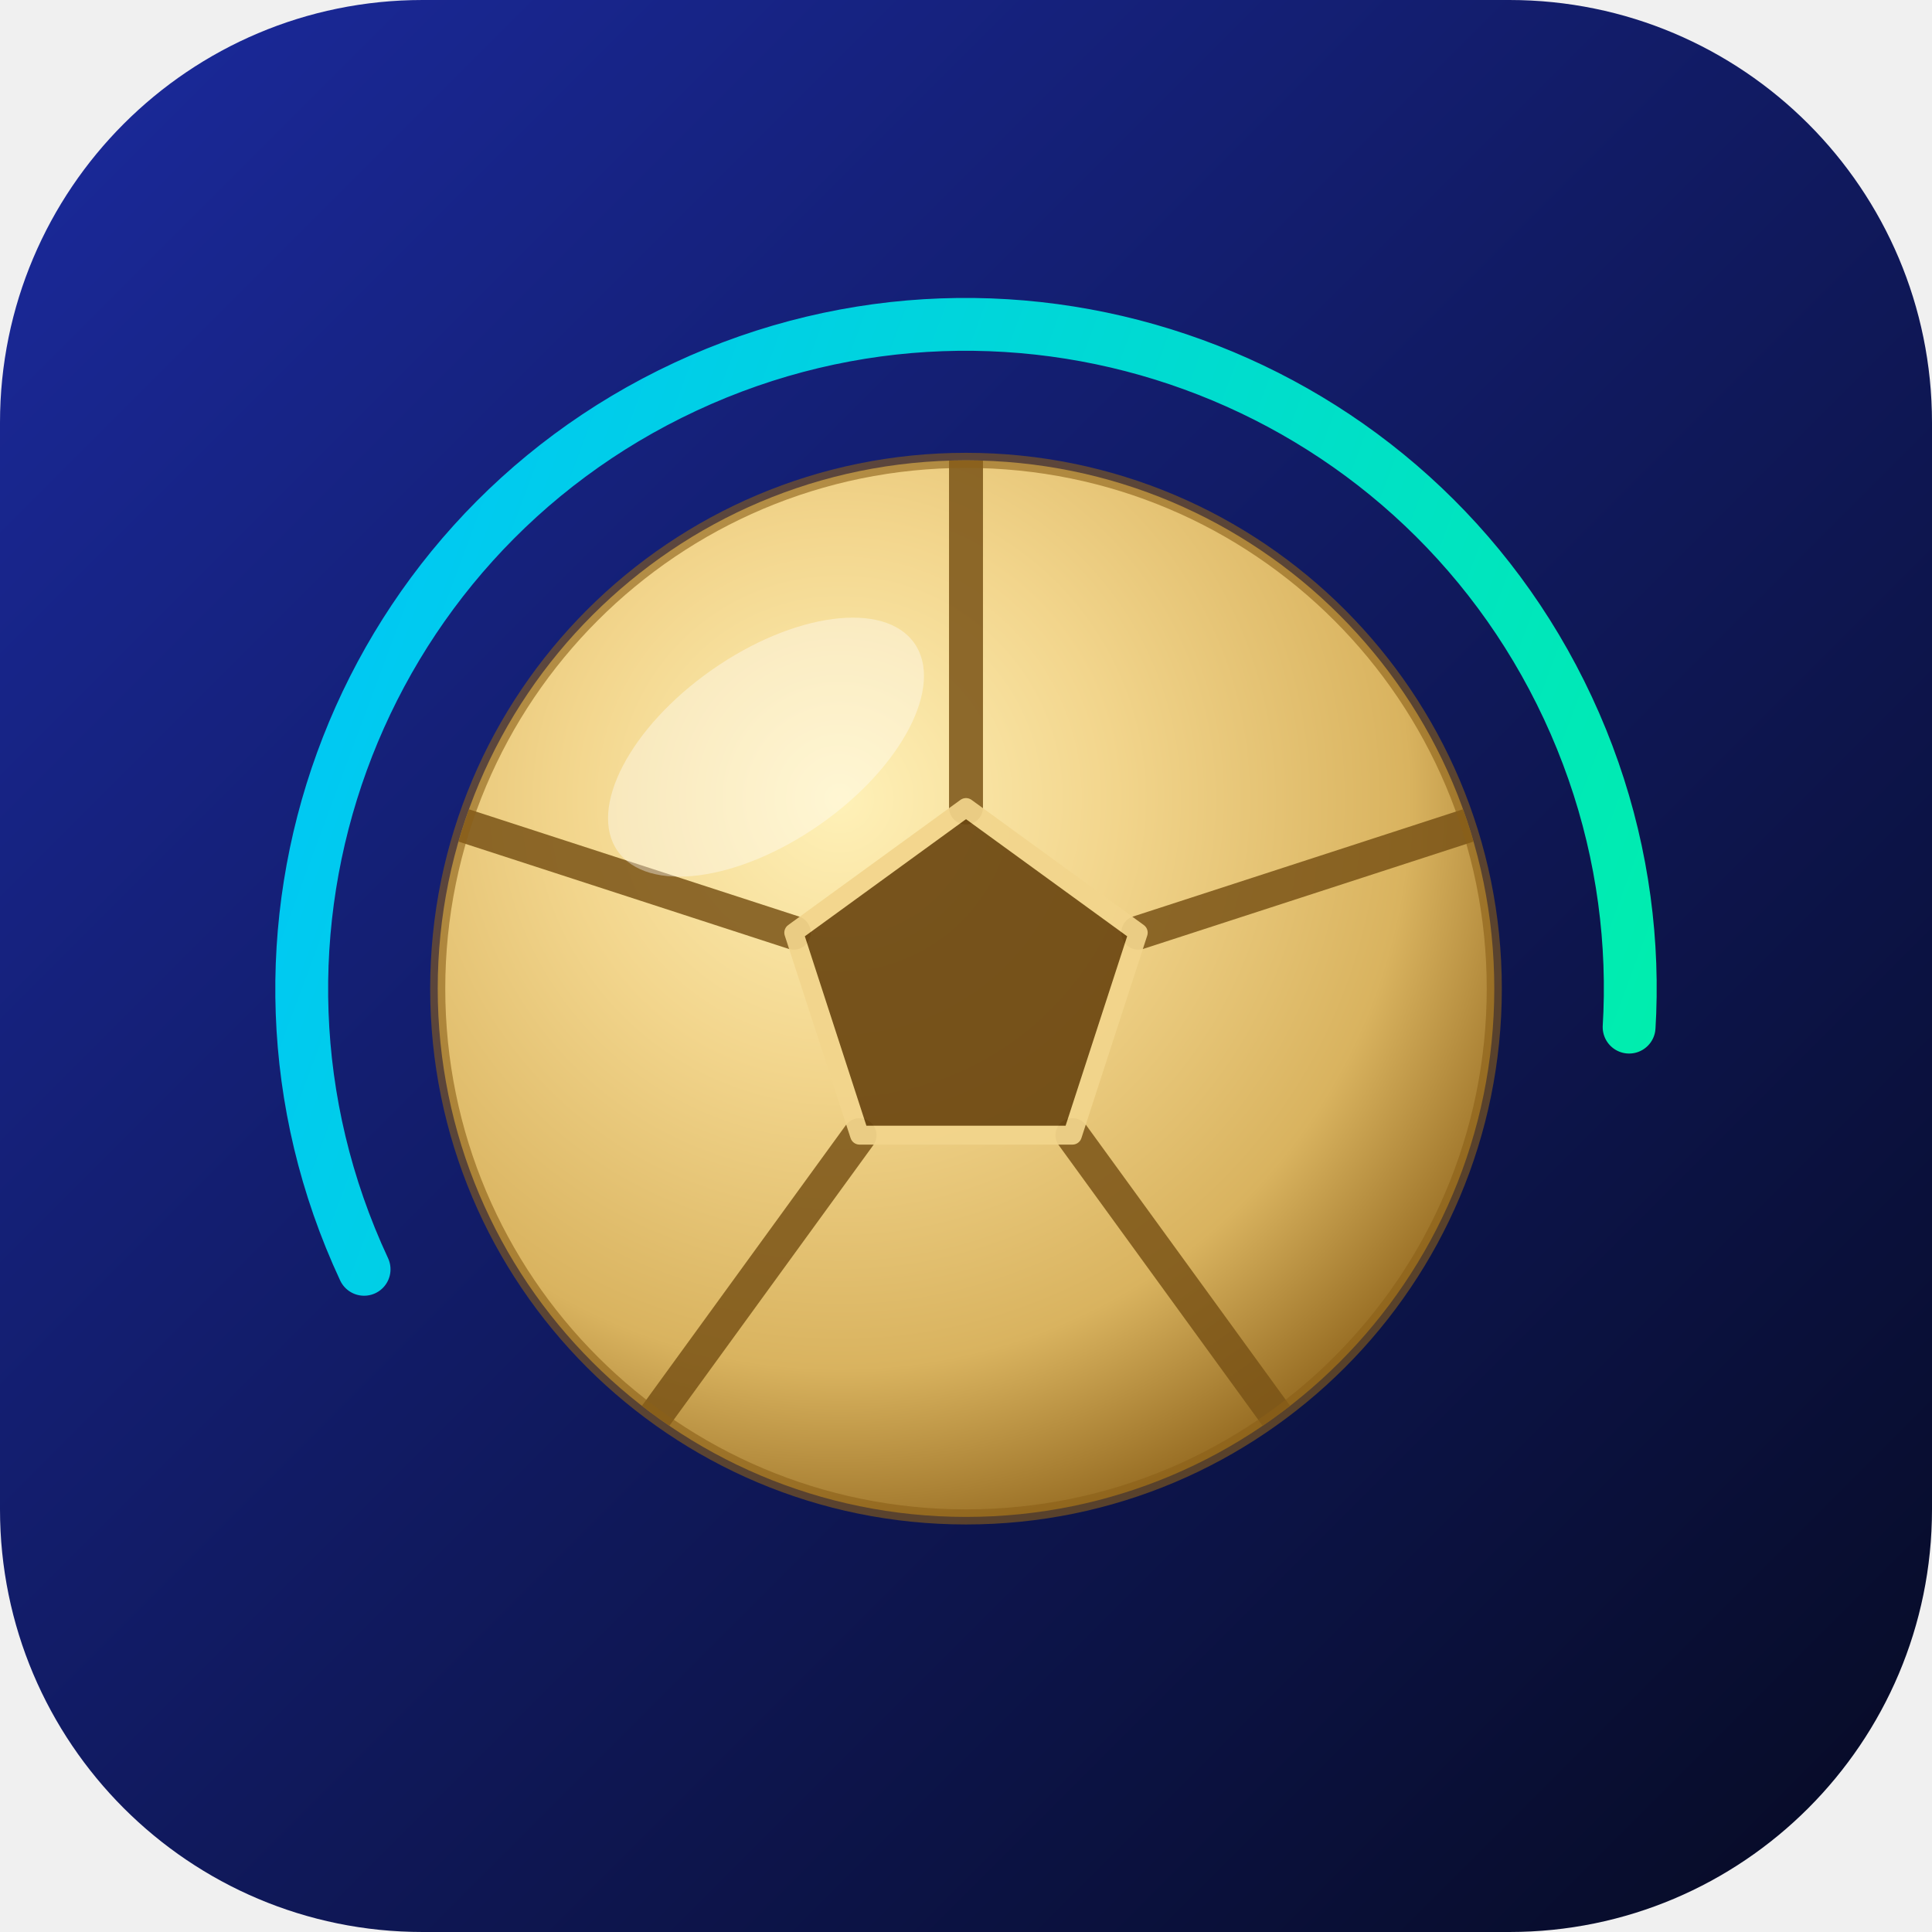
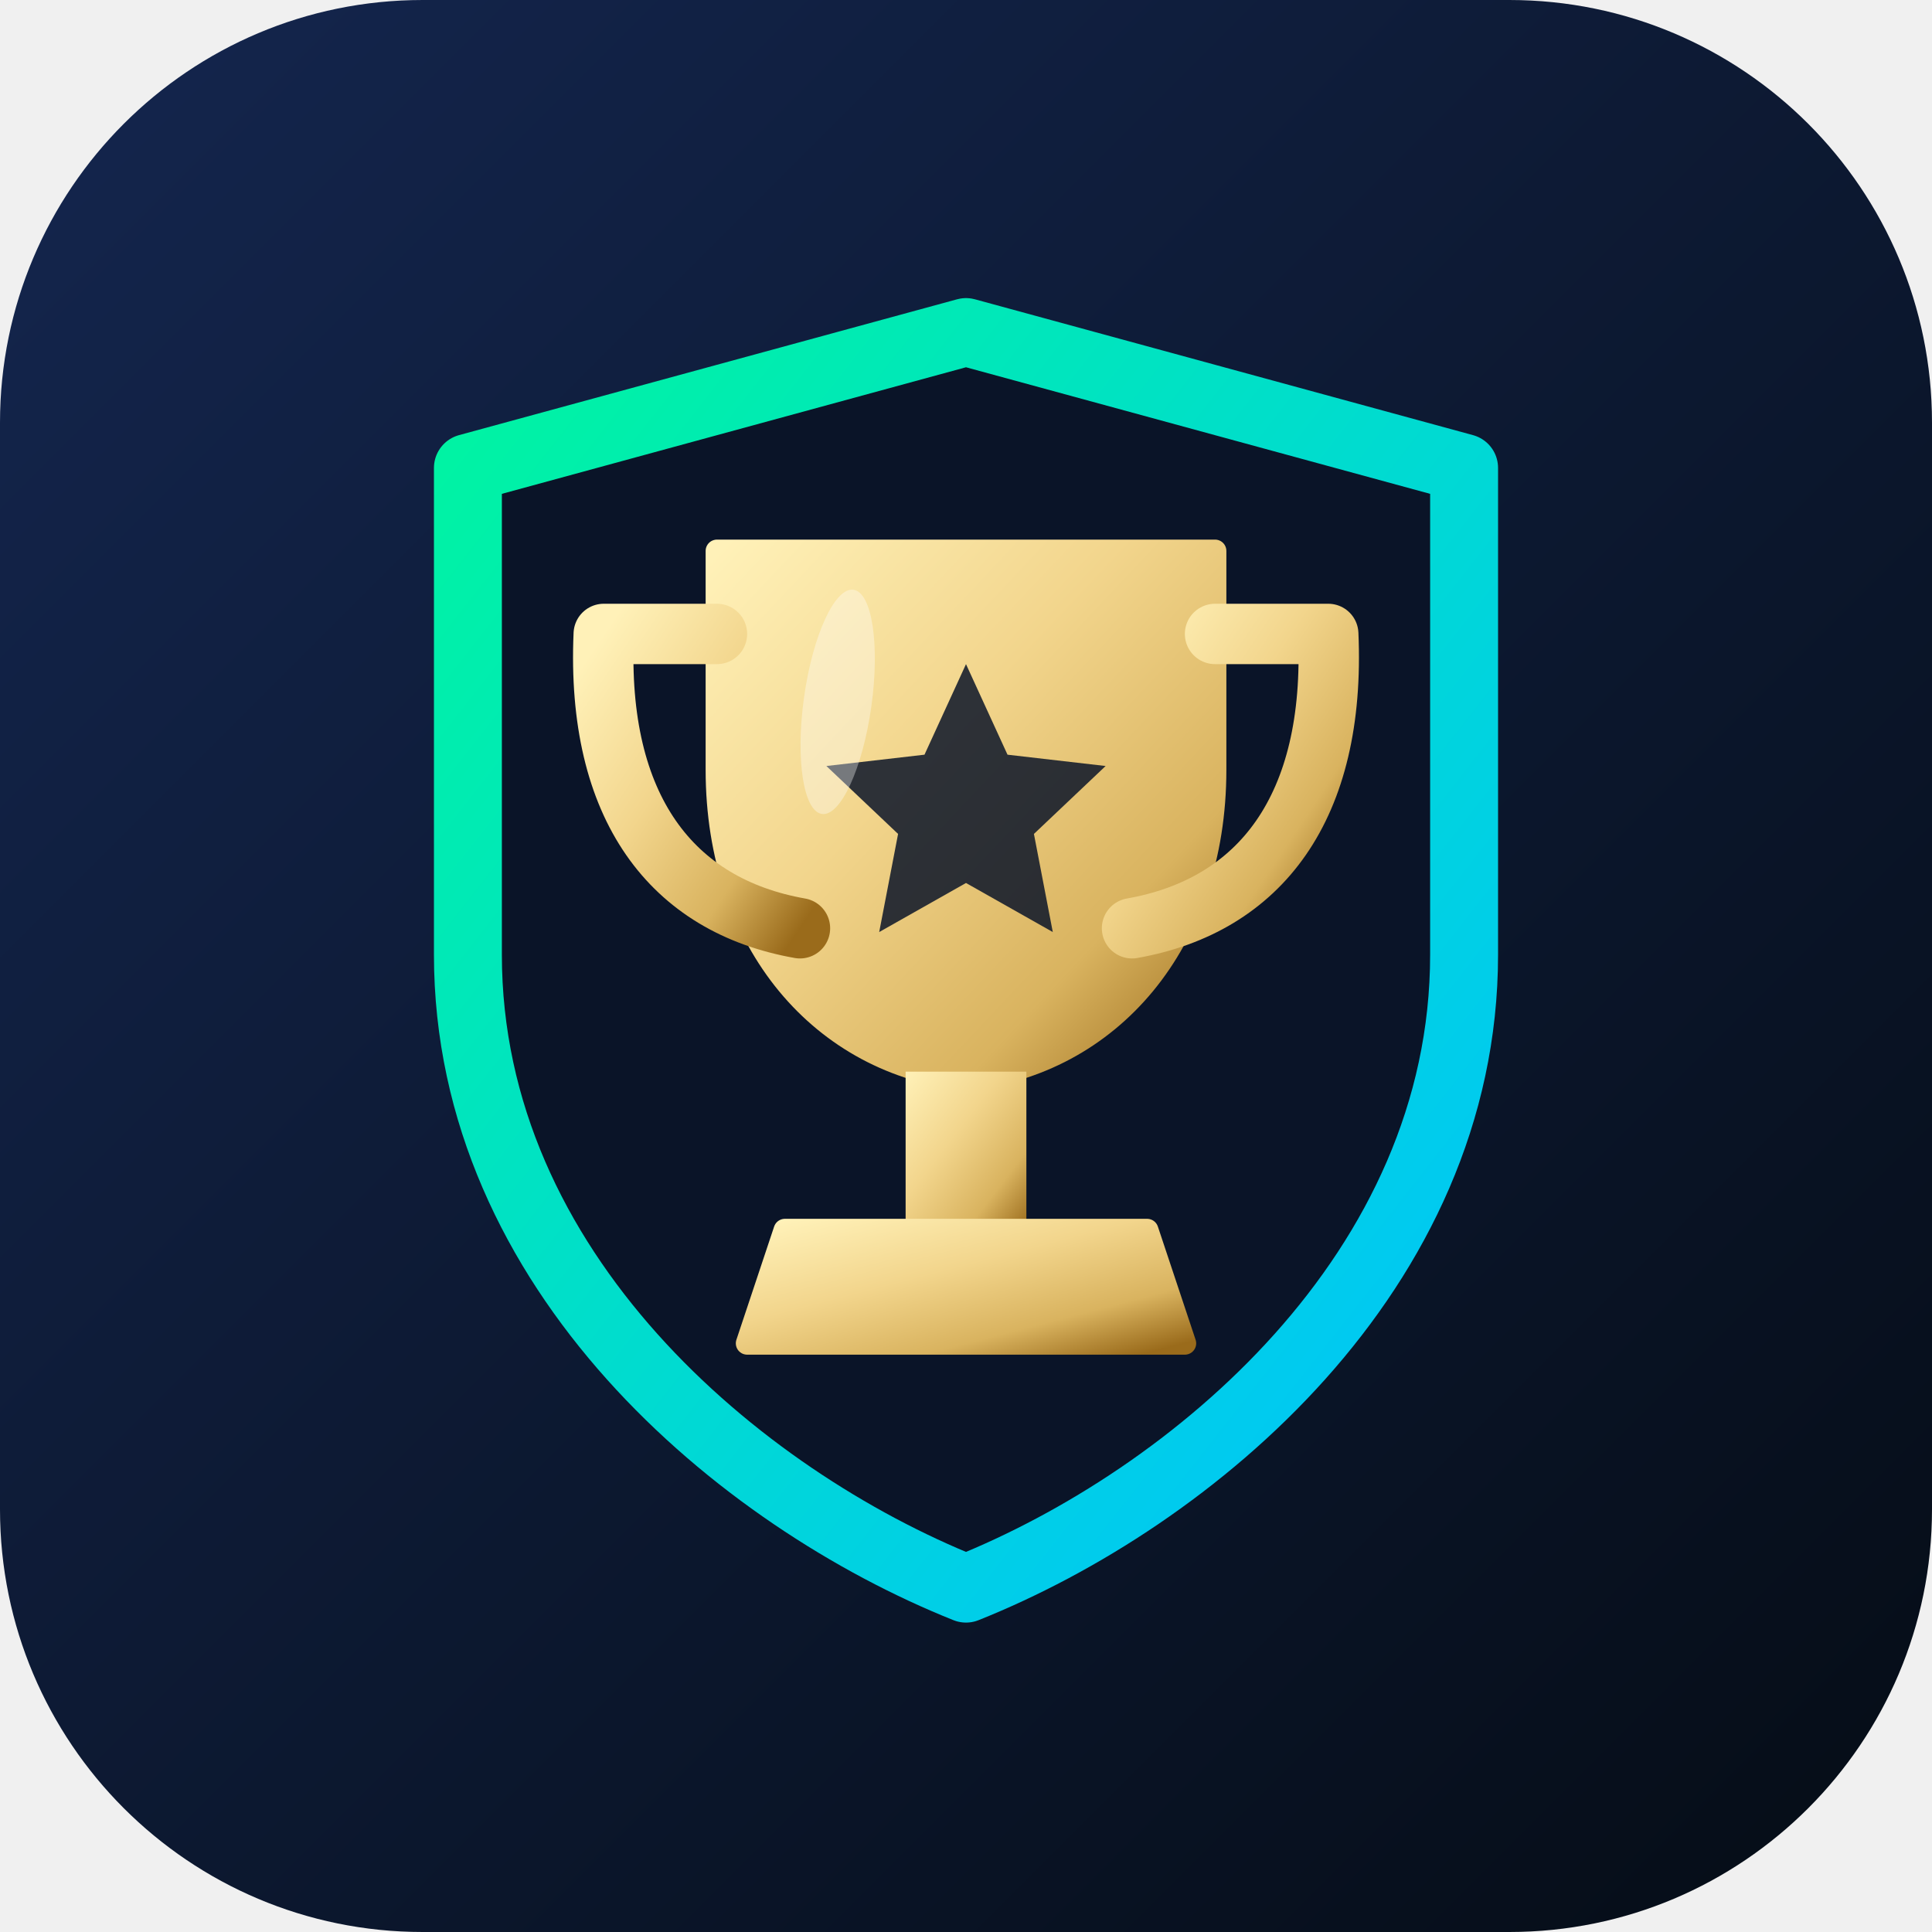
<svg xmlns="http://www.w3.org/2000/svg" viewBox="0 0 512 512">
  <defs>
    <linearGradient id="bg" x1="0" y1="0" x2="1" y2="1">
-       <stop offset="0" stop-color="#1B2A9E" />
-       <stop offset="1" stop-color="#060A22" />
+       <stop offset="0" stop-color="#14264F" />
+       <stop offset="1" stop-color="#050C15" />
    </linearGradient>
-     <radialGradient id="ball" cx="38%" cy="32%" r="75%">
-       <stop offset="0" stop-color="#FFF1B8" />
-       <stop offset=".35" stop-color="#F2D58C" />
-       <stop offset=".72" stop-color="#D9B35F" />
-       <stop offset="1" stop-color="#8A5F17" />
-     </radialGradient>
    <linearGradient id="acc" x1="0" y1="0" x2="1" y2="1">
      <stop offset="0" stop-color="#00F5A0" />
      <stop offset="1" stop-color="#00C2FF" />
    </linearGradient>
-     <clipPath id="cp">
-       <circle cx="256" cy="262" r="140" />
-     </clipPath>
+     <linearGradient id="gold" x1="0" y1="0" x2="1" y2="1">
+       <stop offset="0" stop-color="#FFF1B8" />
+       <stop offset=".4" stop-color="#F2D58C" />
+       <stop offset=".75" stop-color="#D9B35F" />
+       <stop offset="1" stop-color="#9A6B1B" />
+     </linearGradient>
  </defs>
  <rect width="512" height="512" rx="112" fill="url(#bg)" />
-   <circle cx="256" cy="262" r="176" fill="none" stroke="url(#acc)" stroke-width="14" stroke-linecap="round" stroke-dasharray="640 466" transform="rotate(-205 256 262)" />
-   <circle cx="256" cy="262" r="140" fill="url(#ball)" />
-   <g clip-path="url(#cp)" stroke="#7A5416" stroke-width="9" stroke-linecap="round" stroke-linejoin="round" fill="none" opacity=".85">
-     <path d="M256 214V122M301.65 247.17L389.14 218.74M284.21 300.83L338.29 375.26M227.79 300.83L173.71 375.26M210.35 247.17L122.86 218.74" />
+   <g transform="translate(106 79) scale(3)">
+     <path d="M50 3L94 15V58C94 86 70 106 50 114C30 106 6 86 6 58V15Z" fill="#0A1428" stroke="url(#acc)" stroke-width="6" stroke-linejoin="round" />
  </g>
-   <path d="M256 214L301.65 247.17L284.21 300.83H227.79L210.35 247.17Z" fill="#6B4710" stroke="#F2D58C" stroke-width="5" stroke-linejoin="round" opacity=".92" />
-   <ellipse cx="203" cy="198" rx="48" ry="25" fill="#fff" opacity=".38" transform="rotate(-35 203 198)" />
-   <circle cx="256" cy="262" r="140" fill="none" stroke="#8A5F17" stroke-width="4" opacity=".6" />
+   <g fill="url(#gold)" stroke="url(#gold)" stroke-linejoin="round" stroke-linecap="round">
+     <path d="M190 146H322V204C322 250 294 282 256 286C218 282 190 250 190 204Z" stroke-width="6" />
+     <path d="M190 168H160C158 214 178 240 212 246" fill="none" stroke-width="16" />
+     <path d="M322 168H352C354 214 334 240 300 246" fill="none" stroke-width="16" />
+     <rect x="240" y="284" width="32" height="42" stroke="none" />
+     <path d="M208 326H304L314 356H198Z" stroke-width="6" />
+   </g>
+   <path d="M256 176L267 200L293 203L274 221L279 247L256 234L233 247L238 221L219 203L245 200Z" fill="#0A1428" opacity=".85" />
+   <ellipse cx="222" cy="186" rx="9" ry="30" fill="#fff" opacity=".35" transform="rotate(8 222 186)" />
</svg>
